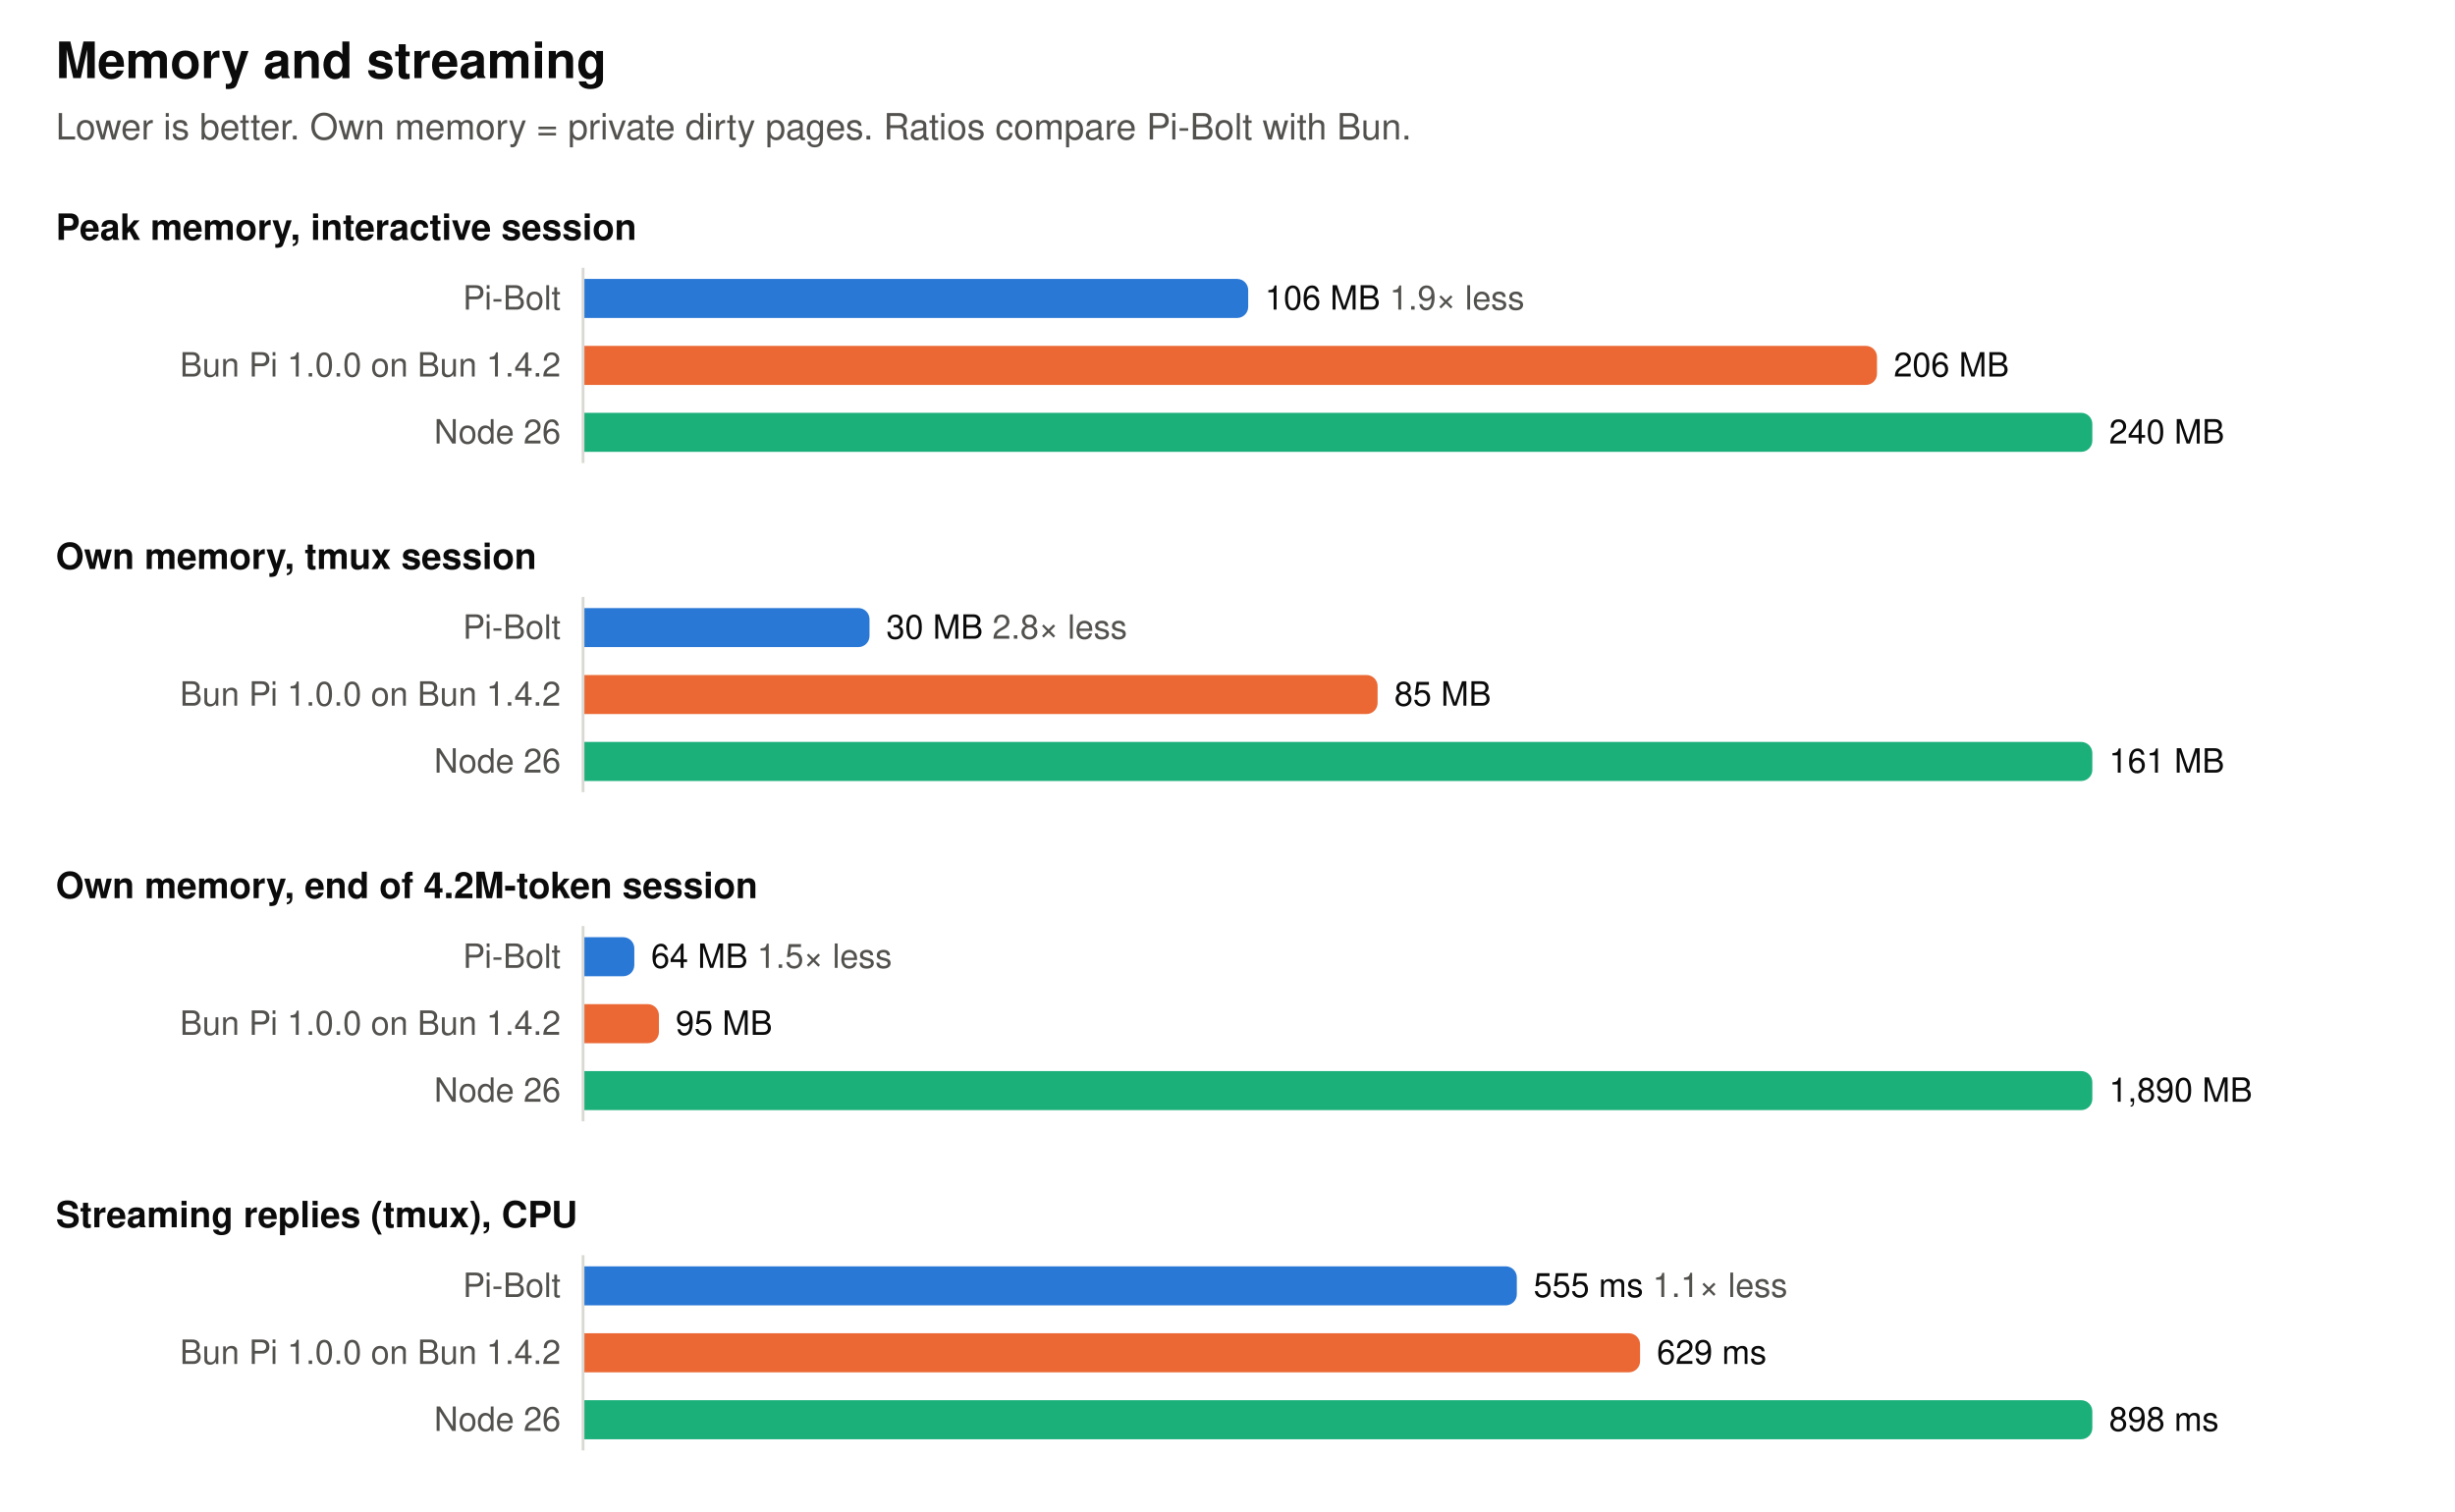
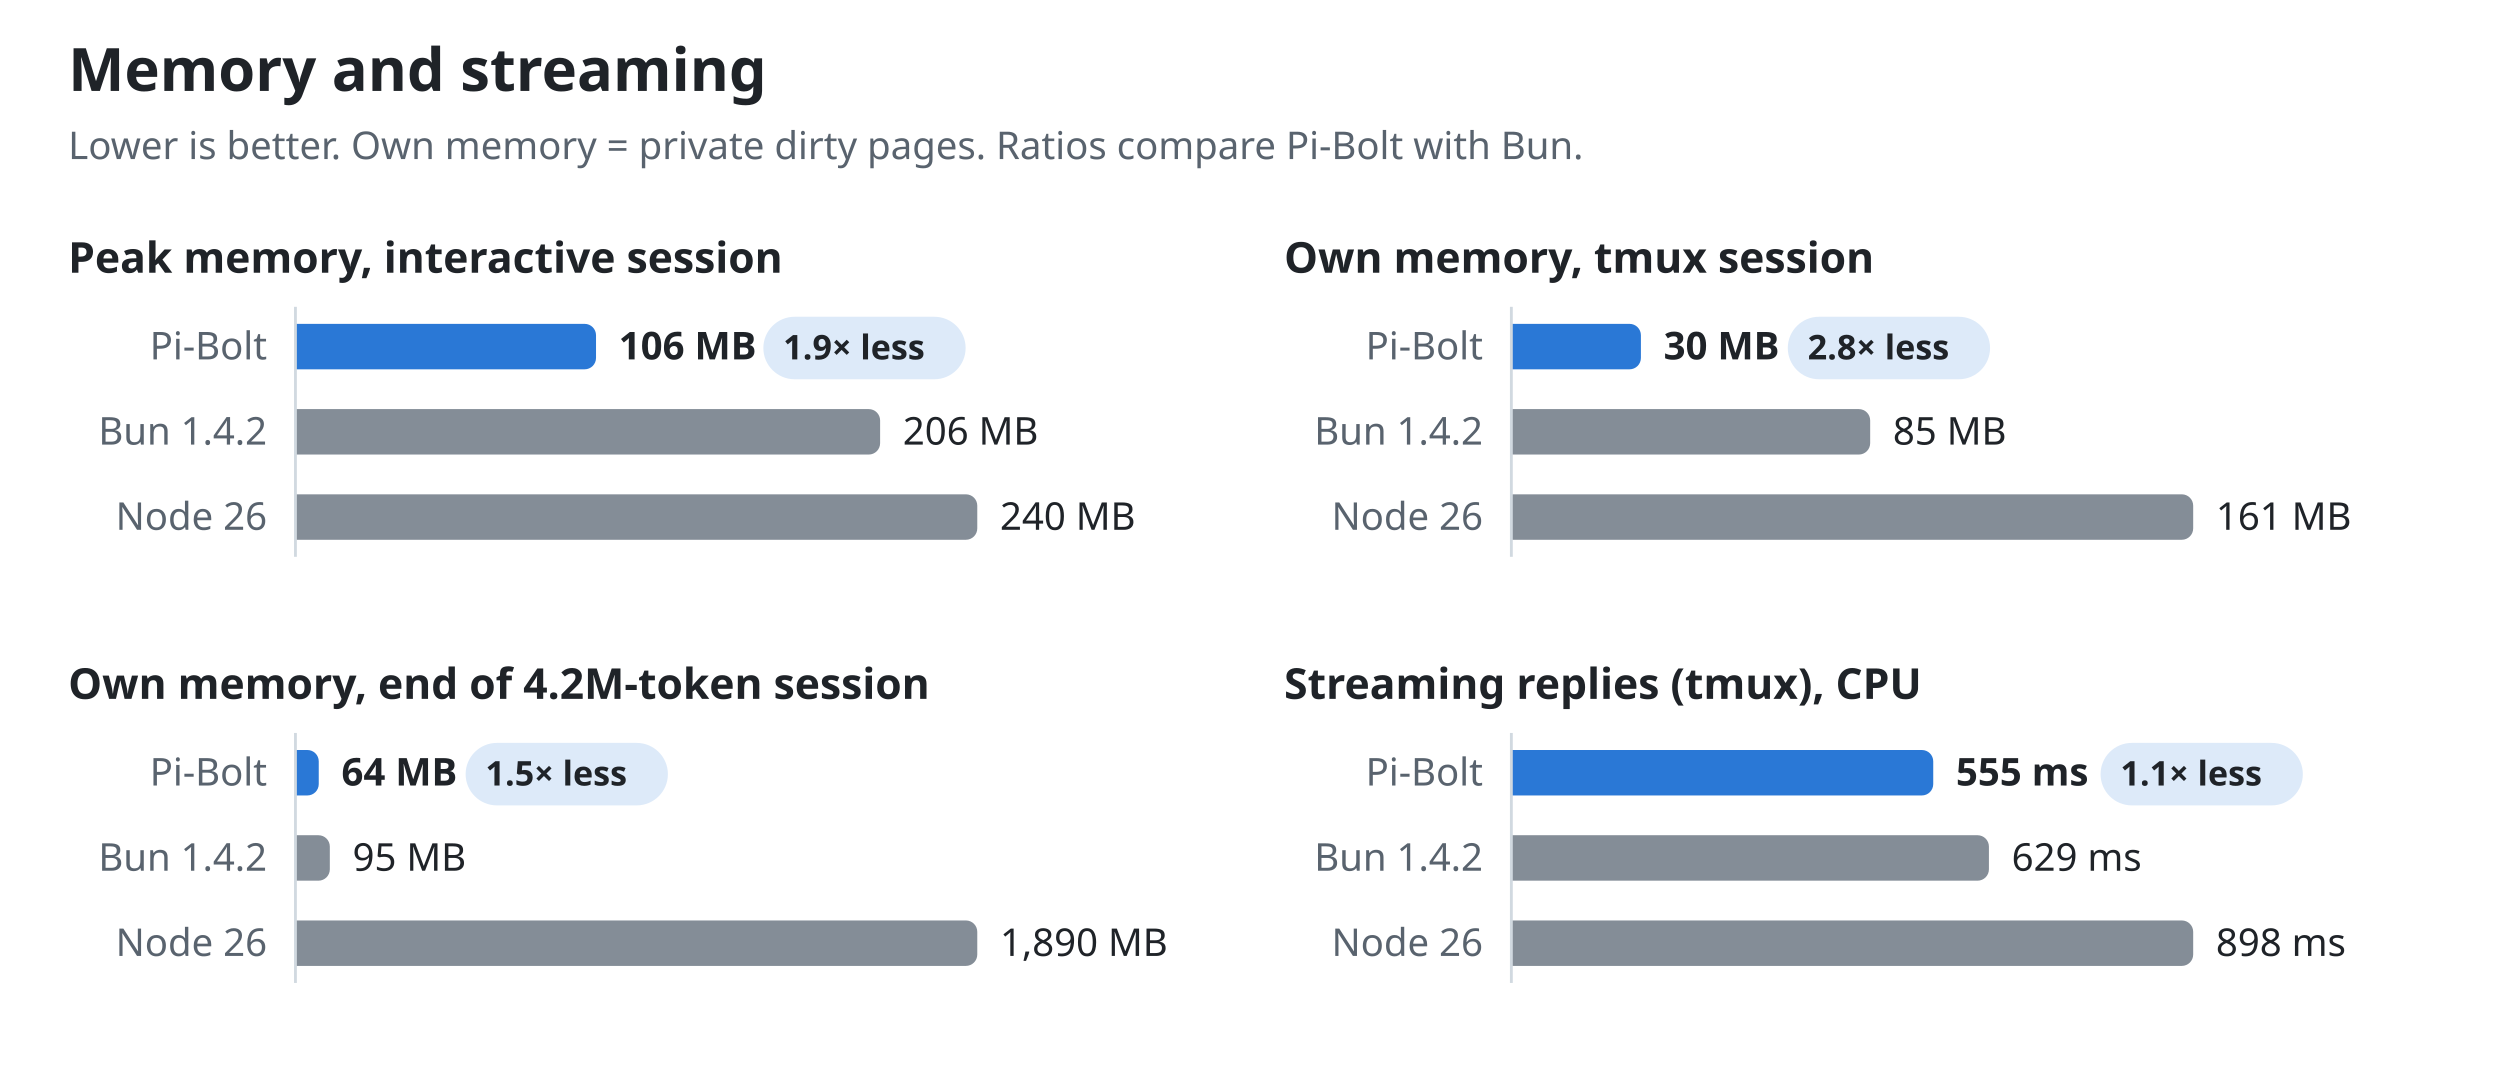
- <svg xmlns="http://www.w3.org/2000/svg" width="880" height="542" viewBox="0 0 880 542" role="img" aria-label="Memory and streaming: Lower is better. Own memory = private dirty pages. Ratios compare Pi-Bolt with Bun.">
-   <style>text{font-family:-apple-system, BlinkMacSystemFont, 'Segoe UI', Helvetica, Arial, sans-serif;font-variant-numeric:tabular-nums}</style>
-   <text x="20" y="28" font-size="18" font-weight="600" fill="#0b0b0b">Memory and streaming</text>
-   <text x="20" y="50" font-size="13" fill="#52514e">Lower is better. Own memory = private dirty pages. Ratios compare Pi-Bolt with Bun.</text>
-   <text x="20" y="86" font-size="13" font-weight="600" fill="#0b0b0b">Peak memory, interactive session</text>
-   <text x="201" y="111" font-size="12" text-anchor="end" fill="#52514e">Pi-Bolt</text>
-   <path d="M209,100 h234.422 a4,4 0 0 1 4,4 v6 a4,4 0 0 1 -4,4 h-234.422 z" fill="#2a78d6" />
-   <text x="453.422" y="111" font-size="12" fill="#0b0b0b">106 MB <tspan fill="#52514e">1.9× less</tspan>
-   </text>
-   <text x="201" y="135" font-size="12" text-anchor="end" fill="#52514e">Bun Pi 1.0.0 on Bun 1.4.2</text>
-   <path d="M209,124 h459.815 a4,4 0 0 1 4,4 v6 a4,4 0 0 1 -4,4 h-459.815 z" fill="#eb6834" />
-   <text x="678.815" y="135" font-size="12" fill="#0b0b0b">206 MB</text>
-   <text x="201" y="159" font-size="12" text-anchor="end" fill="#52514e">Node 26</text>
-   <path d="M209,148 h537.0 a4,4 0 0 1 4,4 v6 a4,4 0 0 1 -4,4 h-537.0 z" fill="#1baf7a" />
-   <text x="756.0" y="159" font-size="12" fill="#0b0b0b">240 MB</text>
-   <line x1="209" y1="96" x2="209" y2="166" stroke="#d9d8d3" />
-   <text x="20" y="204" font-size="13" font-weight="600" fill="#0b0b0b">Own memory, tmux session</text>
-   <text x="201" y="229" font-size="12" text-anchor="end" fill="#52514e">Pi-Bolt</text>
-   <path d="M209,218 h98.679 a4,4 0 0 1 4,4 v6 a4,4 0 0 1 -4,4 h-98.679 z" fill="#2a78d6" />
-   <text x="317.679" y="229" font-size="12" fill="#0b0b0b">30 MB <tspan fill="#52514e">2.8× less</tspan>
-   </text>
-   <text x="201" y="253" font-size="12" text-anchor="end" fill="#52514e">Bun Pi 1.0.0 on Bun 1.4.2</text>
-   <path d="M209,242 h280.808 a4,4 0 0 1 4,4 v6 a4,4 0 0 1 -4,4 h-280.808 z" fill="#eb6834" />
-   <text x="499.808" y="253" font-size="12" fill="#0b0b0b">85 MB</text>
-   <text x="201" y="277" font-size="12" text-anchor="end" fill="#52514e">Node 26</text>
-   <path d="M209,266 h537.0 a4,4 0 0 1 4,4 v6 a4,4 0 0 1 -4,4 h-537.0 z" fill="#1baf7a" />
-   <text x="756.0" y="277" font-size="12" fill="#0b0b0b">161 MB</text>
-   <line x1="209" y1="214" x2="209" y2="284" stroke="#d9d8d3" />
-   <text x="20" y="322" font-size="13" font-weight="600" fill="#0b0b0b">Own memory, end of 4.2M-token session</text>
-   <text x="201" y="347" font-size="12" text-anchor="end" fill="#52514e">Pi-Bolt</text>
-   <path d="M209,336 h14.378 a4,4 0 0 1 4,4 v6 a4,4 0 0 1 -4,4 h-14.378 z" fill="#2a78d6" />
-   <text x="233.378" y="347" font-size="12" fill="#0b0b0b">64 MB <tspan fill="#52514e">1.5× less</tspan>
-   </text>
-   <text x="201" y="371" font-size="12" text-anchor="end" fill="#52514e">Bun Pi 1.0.0 on Bun 1.4.2</text>
-   <path d="M209,360 h23.195 a4,4 0 0 1 4,4 v6 a4,4 0 0 1 -4,4 h-23.195 z" fill="#eb6834" />
-   <text x="242.195" y="371" font-size="12" fill="#0b0b0b">95 MB</text>
-   <text x="201" y="395" font-size="12" text-anchor="end" fill="#52514e">Node 26</text>
-   <path d="M209,384 h537.0 a4,4 0 0 1 4,4 v6 a4,4 0 0 1 -4,4 h-537.0 z" fill="#1baf7a" />
-   <text x="756.0" y="395" font-size="12" fill="#0b0b0b">1,890 MB</text>
-   <line x1="209" y1="332" x2="209" y2="402" stroke="#d9d8d3" />
-   <text x="20" y="440" font-size="13" font-weight="600" fill="#0b0b0b">Streaming replies (tmux), CPU</text>
-   <text x="201" y="465" font-size="12" text-anchor="end" fill="#52514e">Pi-Bolt</text>
-   <path d="M209,454 h330.712 a4,4 0 0 1 4,4 v6 a4,4 0 0 1 -4,4 h-330.712 z" fill="#2a78d6" />
-   <text x="549.712" y="465" font-size="12" fill="#0b0b0b">555 ms <tspan fill="#52514e">1.1× less</tspan>
-   </text>
-   <text x="201" y="489" font-size="12" text-anchor="end" fill="#52514e">Bun Pi 1.0.0 on Bun 1.4.2</text>
-   <path d="M209,478 h374.887 a4,4 0 0 1 4,4 v6 a4,4 0 0 1 -4,4 h-374.887 z" fill="#eb6834" />
-   <text x="593.887" y="489" font-size="12" fill="#0b0b0b">629 ms</text>
-   <text x="201" y="513" font-size="12" text-anchor="end" fill="#52514e">Node 26</text>
-   <path d="M209,502 h537.0 a4,4 0 0 1 4,4 v6 a4,4 0 0 1 -4,4 h-537.0 z" fill="#1baf7a" />
-   <text x="756.0" y="513" font-size="12" fill="#0b0b0b">898 ms</text>
-   <line x1="209" y1="450" x2="209" y2="520" stroke="#d9d8d3" />
+ <svg xmlns="http://www.w3.org/2000/svg" width="880" height="378" viewBox="0 0 880 378" role="img" aria-label="Memory and streaming: Lower is better. Own memory = private dirty pages. Ratios compare Pi-Bolt with Bun.">
+   <style>text{font-family:-apple-system, BlinkMacSystemFont, 'Segoe UI', 'Noto Sans', Helvetica, Arial, sans-serif}</style>
+   <text x="24" y="32" font-size="21" font-weight="650" fill="#1f2328">Memory and streaming</text>
+   <text x="24" y="56" font-size="13.5" fill="#59636e">Lower is better. Own memory = private dirty pages. Ratios compare Pi-Bolt with Bun.</text>
+   <text x="24" y="96" font-size="15" font-weight="600" fill="#1f2328">Peak memory, interactive session</text>
+   <text x="94" y="126.5" font-size="13.5" text-anchor="end" fill="#59636e">Pi-Bolt</text>
+   <path d="M104,114 h101.8 a4,4 0 0 1 4,4 v8 a4,4 0 0 1 -4,4 h-101.8 z" fill="#2a78d6" />
+   <text x="217.8" y="126.5" font-size="13.5" font-weight="650" fill="#1f2328">106 MB</text>
+   <rect x="268.7" y="111.5" width="71.2" height="22" rx="11.0" fill="#ddeaf9" />
+   <text x="275.7" y="126.5" font-size="12" font-weight="600" fill="#1f2328">1.9× less</text>
+   <text x="94" y="156.5" font-size="13.5" text-anchor="end" fill="#59636e">Bun 1.4.2</text>
+   <path d="M104,144 h201.8 a4,4 0 0 1 4,4 v8 a4,4 0 0 1 -4,4 h-201.8 z" fill="#848d97" />
+   <text x="317.8" y="156.5" font-size="13.5" font-weight="400" fill="#1f2328">206 MB</text>
+   <text x="94" y="186.5" font-size="13.5" text-anchor="end" fill="#59636e">Node 26</text>
+   <path d="M104,174 h236.0 a4,4 0 0 1 4,4 v8 a4,4 0 0 1 -4,4 h-236.0 z" fill="#848d97" />
+   <text x="352.0" y="186.5" font-size="13.5" font-weight="400" fill="#1f2328">240 MB</text>
+   <line x1="104" y1="108" x2="104" y2="196" stroke="#d1d9e0" />
+   <text x="452" y="96" font-size="15" font-weight="600" fill="#1f2328">Own memory, tmux session</text>
+   <text x="522" y="126.5" font-size="13.5" text-anchor="end" fill="#59636e">Pi-Bolt</text>
+   <path d="M532,114 h41.6 a4,4 0 0 1 4,4 v8 a4,4 0 0 1 -4,4 h-41.6 z" fill="#2a78d6" />
+   <text x="585.6" y="126.5" font-size="13.5" font-weight="650" fill="#1f2328">30 MB</text>
+   <rect x="629.3" y="111.5" width="71.2" height="22" rx="11.0" fill="#ddeaf9" />
+   <text x="636.3" y="126.5" font-size="12" font-weight="600" fill="#1f2328">2.8× less</text>
+   <text x="522" y="156.5" font-size="13.5" text-anchor="end" fill="#59636e">Bun 1.4.2</text>
+   <path d="M532,144 h122.3 a4,4 0 0 1 4,4 v8 a4,4 0 0 1 -4,4 h-122.3 z" fill="#848d97" />
+   <text x="666.3" y="156.5" font-size="13.5" font-weight="400" fill="#1f2328">85 MB</text>
+   <text x="522" y="186.5" font-size="13.5" text-anchor="end" fill="#59636e">Node 26</text>
+   <path d="M532,174 h236.0 a4,4 0 0 1 4,4 v8 a4,4 0 0 1 -4,4 h-236.0 z" fill="#848d97" />
+   <text x="780.0" y="186.5" font-size="13.5" font-weight="400" fill="#1f2328">161 MB</text>
+   <line x1="532" y1="108" x2="532" y2="196" stroke="#d1d9e0" />
+   <text x="24" y="246" font-size="15" font-weight="600" fill="#1f2328">Own memory, end of 4.2M-token session</text>
+   <text x="94" y="276.5" font-size="13.5" text-anchor="end" fill="#59636e">Pi-Bolt</text>
+   <path d="M104,264 h4.2 a4,4 0 0 1 4,4 v8 a4,4 0 0 1 -4,4 h-4.2 z" fill="#2a78d6" />
+   <text x="120.2" y="276.5" font-size="13.5" font-weight="650" fill="#1f2328">64 MB</text>
+   <rect x="163.9" y="261.5" width="71.2" height="22" rx="11.0" fill="#ddeaf9" />
+   <text x="170.9" y="276.5" font-size="12" font-weight="600" fill="#1f2328">1.5× less</text>
+   <text x="94" y="306.5" font-size="13.5" text-anchor="end" fill="#59636e">Bun 1.4.2</text>
+   <path d="M104,294 h8.1 a4,4 0 0 1 4,4 v8 a4,4 0 0 1 -4,4 h-8.1 z" fill="#848d97" />
+   <text x="124.1" y="306.5" font-size="13.5" font-weight="400" fill="#1f2328">95 MB</text>
+   <text x="94" y="336.5" font-size="13.5" text-anchor="end" fill="#59636e">Node 26</text>
+   <path d="M104,324 h236.0 a4,4 0 0 1 4,4 v8 a4,4 0 0 1 -4,4 h-236.0 z" fill="#848d97" />
+   <text x="352.0" y="336.5" font-size="13.5" font-weight="400" fill="#1f2328">1,890 MB</text>
+   <line x1="104" y1="258" x2="104" y2="346" stroke="#d1d9e0" />
+   <text x="452" y="246" font-size="15" font-weight="600" fill="#1f2328">Streaming replies (tmux), CPU</text>
+   <text x="522" y="276.5" font-size="13.5" text-anchor="end" fill="#59636e">Pi-Bolt</text>
+   <path d="M532,264 h144.5 a4,4 0 0 1 4,4 v8 a4,4 0 0 1 -4,4 h-144.5 z" fill="#2a78d6" />
+   <text x="688.5" y="276.5" font-size="13.5" font-weight="650" fill="#1f2328">555 ms</text>
+   <rect x="739.4" y="261.5" width="71.2" height="22" rx="11.0" fill="#ddeaf9" />
+   <text x="746.4" y="276.5" font-size="12" font-weight="600" fill="#1f2328">1.1× less</text>
+   <text x="522" y="306.5" font-size="13.5" text-anchor="end" fill="#59636e">Bun 1.4.2</text>
+   <path d="M532,294 h164.1 a4,4 0 0 1 4,4 v8 a4,4 0 0 1 -4,4 h-164.1 z" fill="#848d97" />
+   <text x="708.1" y="306.5" font-size="13.5" font-weight="400" fill="#1f2328">629 ms</text>
+   <text x="522" y="336.5" font-size="13.5" text-anchor="end" fill="#59636e">Node 26</text>
+   <path d="M532,324 h236.0 a4,4 0 0 1 4,4 v8 a4,4 0 0 1 -4,4 h-236.0 z" fill="#848d97" />
+   <text x="780.0" y="336.5" font-size="13.5" font-weight="400" fill="#1f2328">898 ms</text>
+   <line x1="532" y1="258" x2="532" y2="346" stroke="#d1d9e0" />
</svg>
